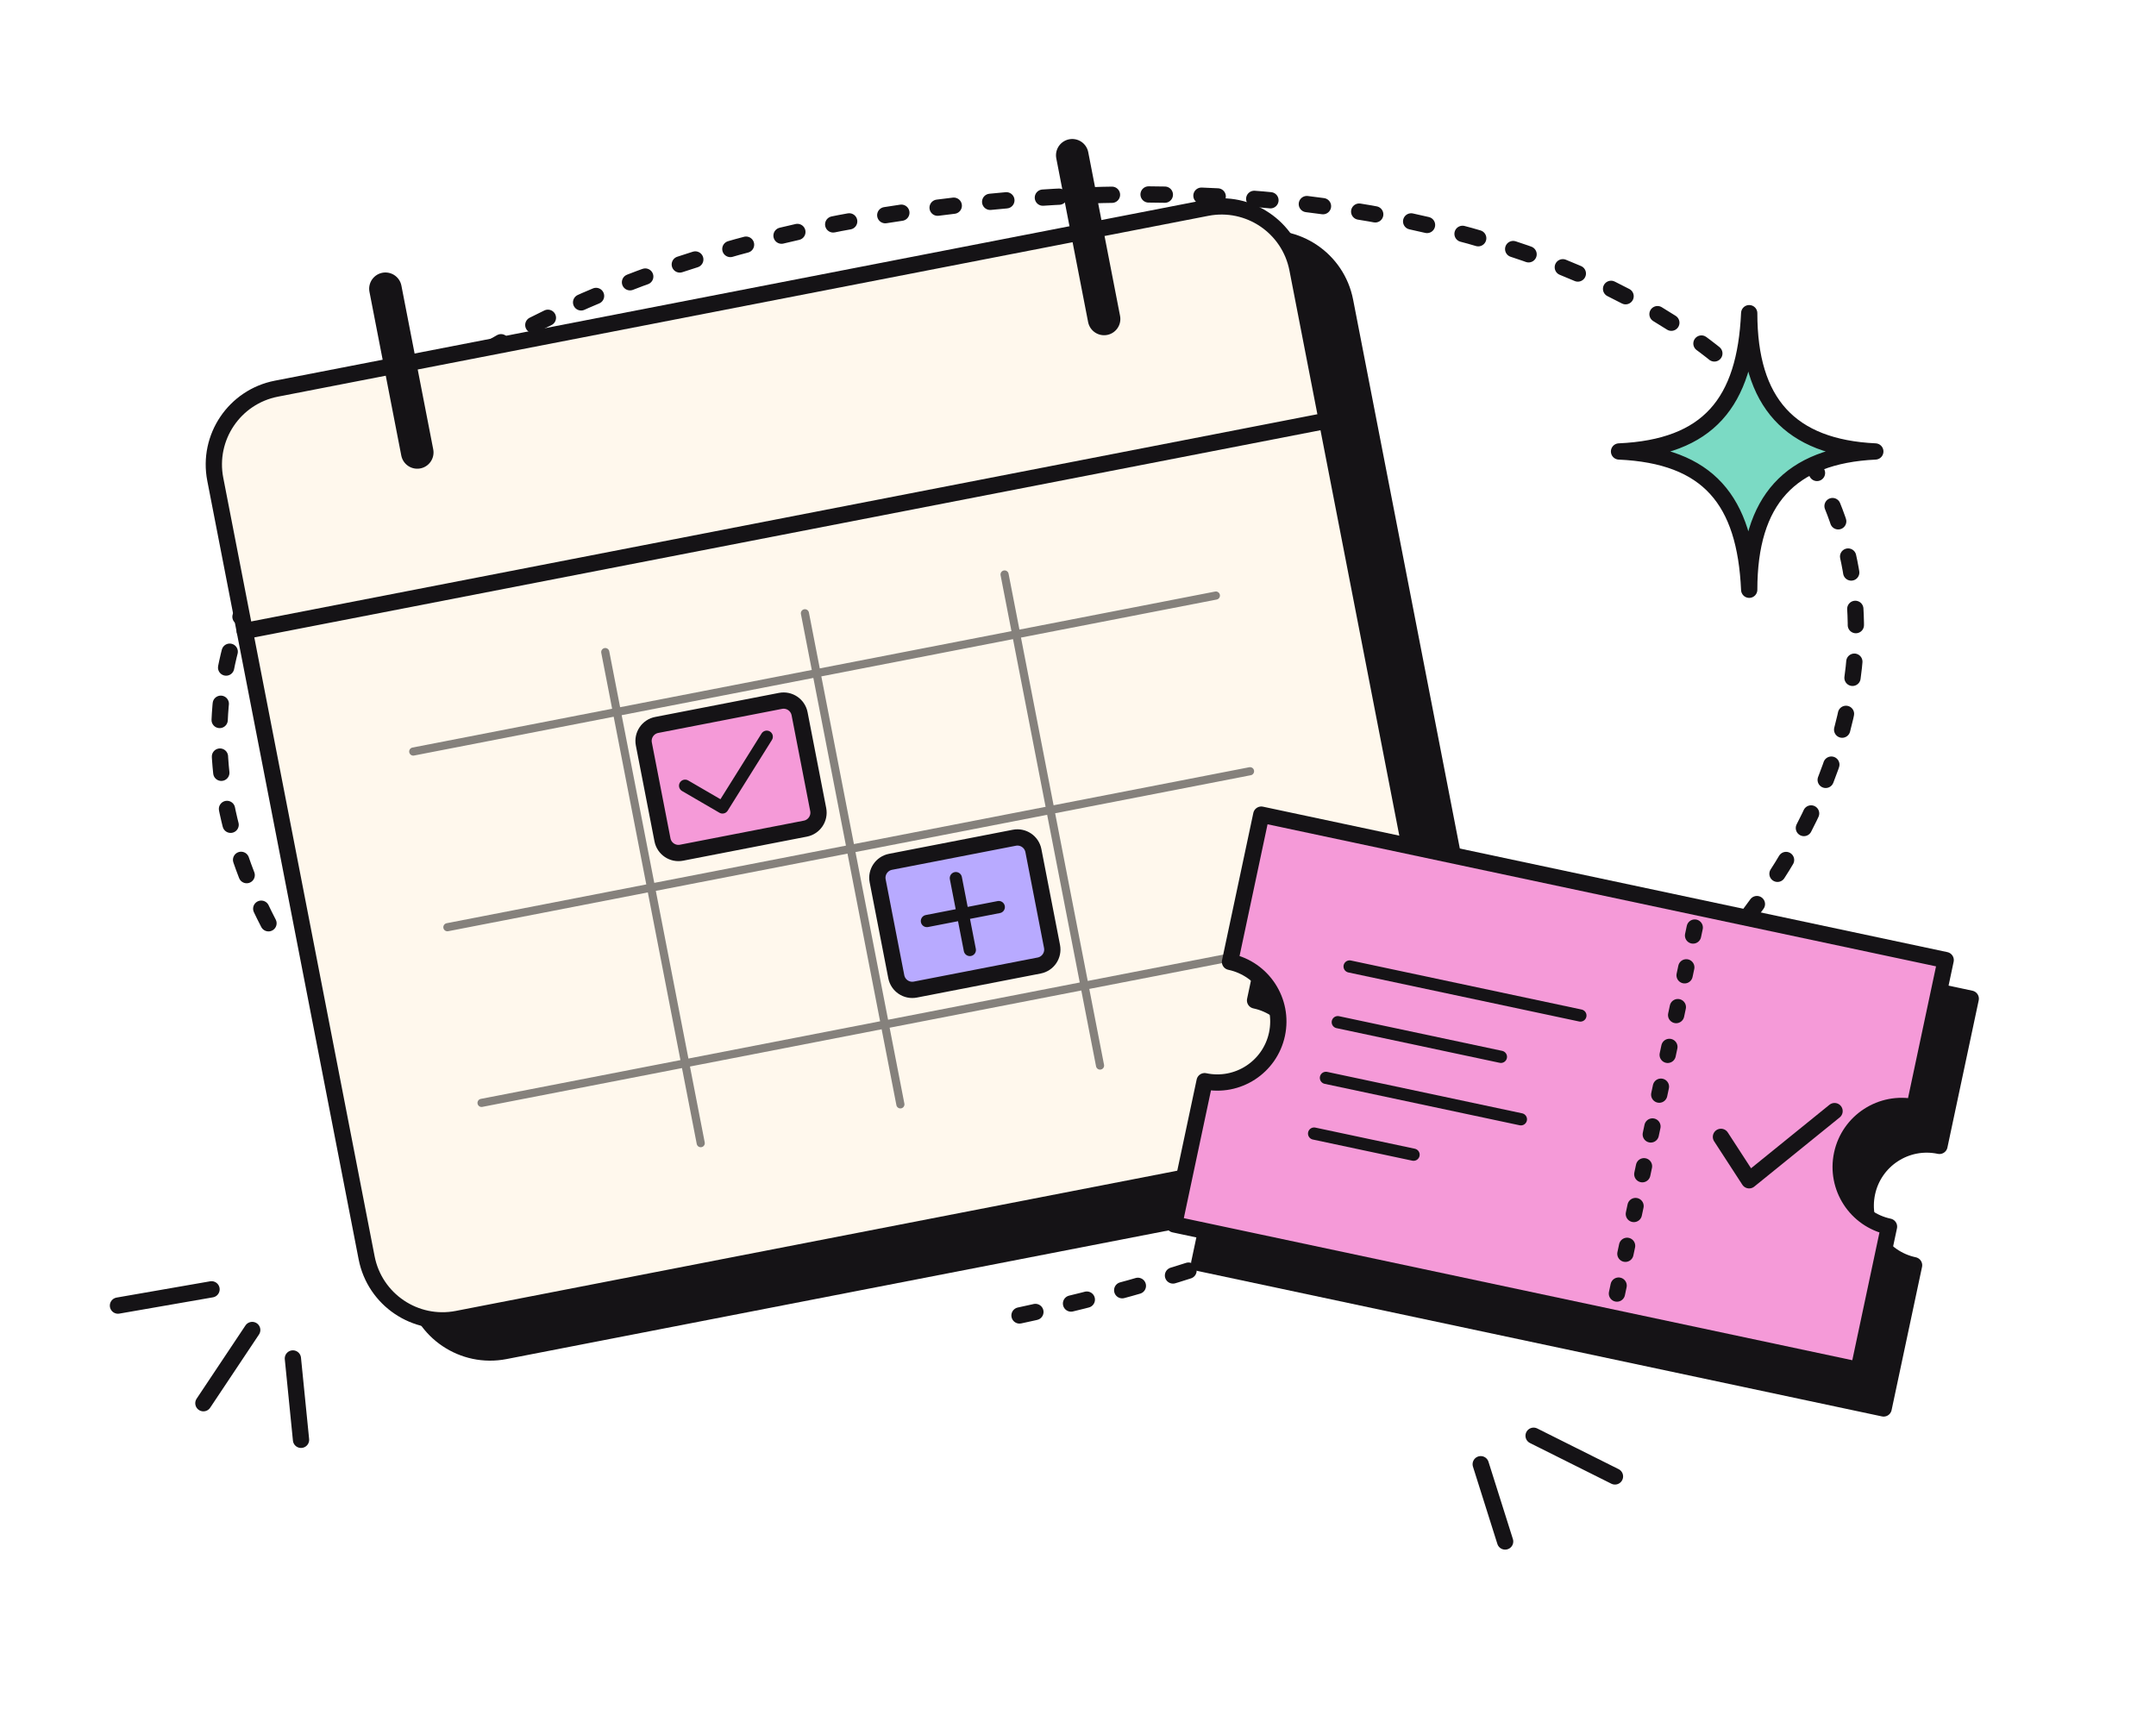
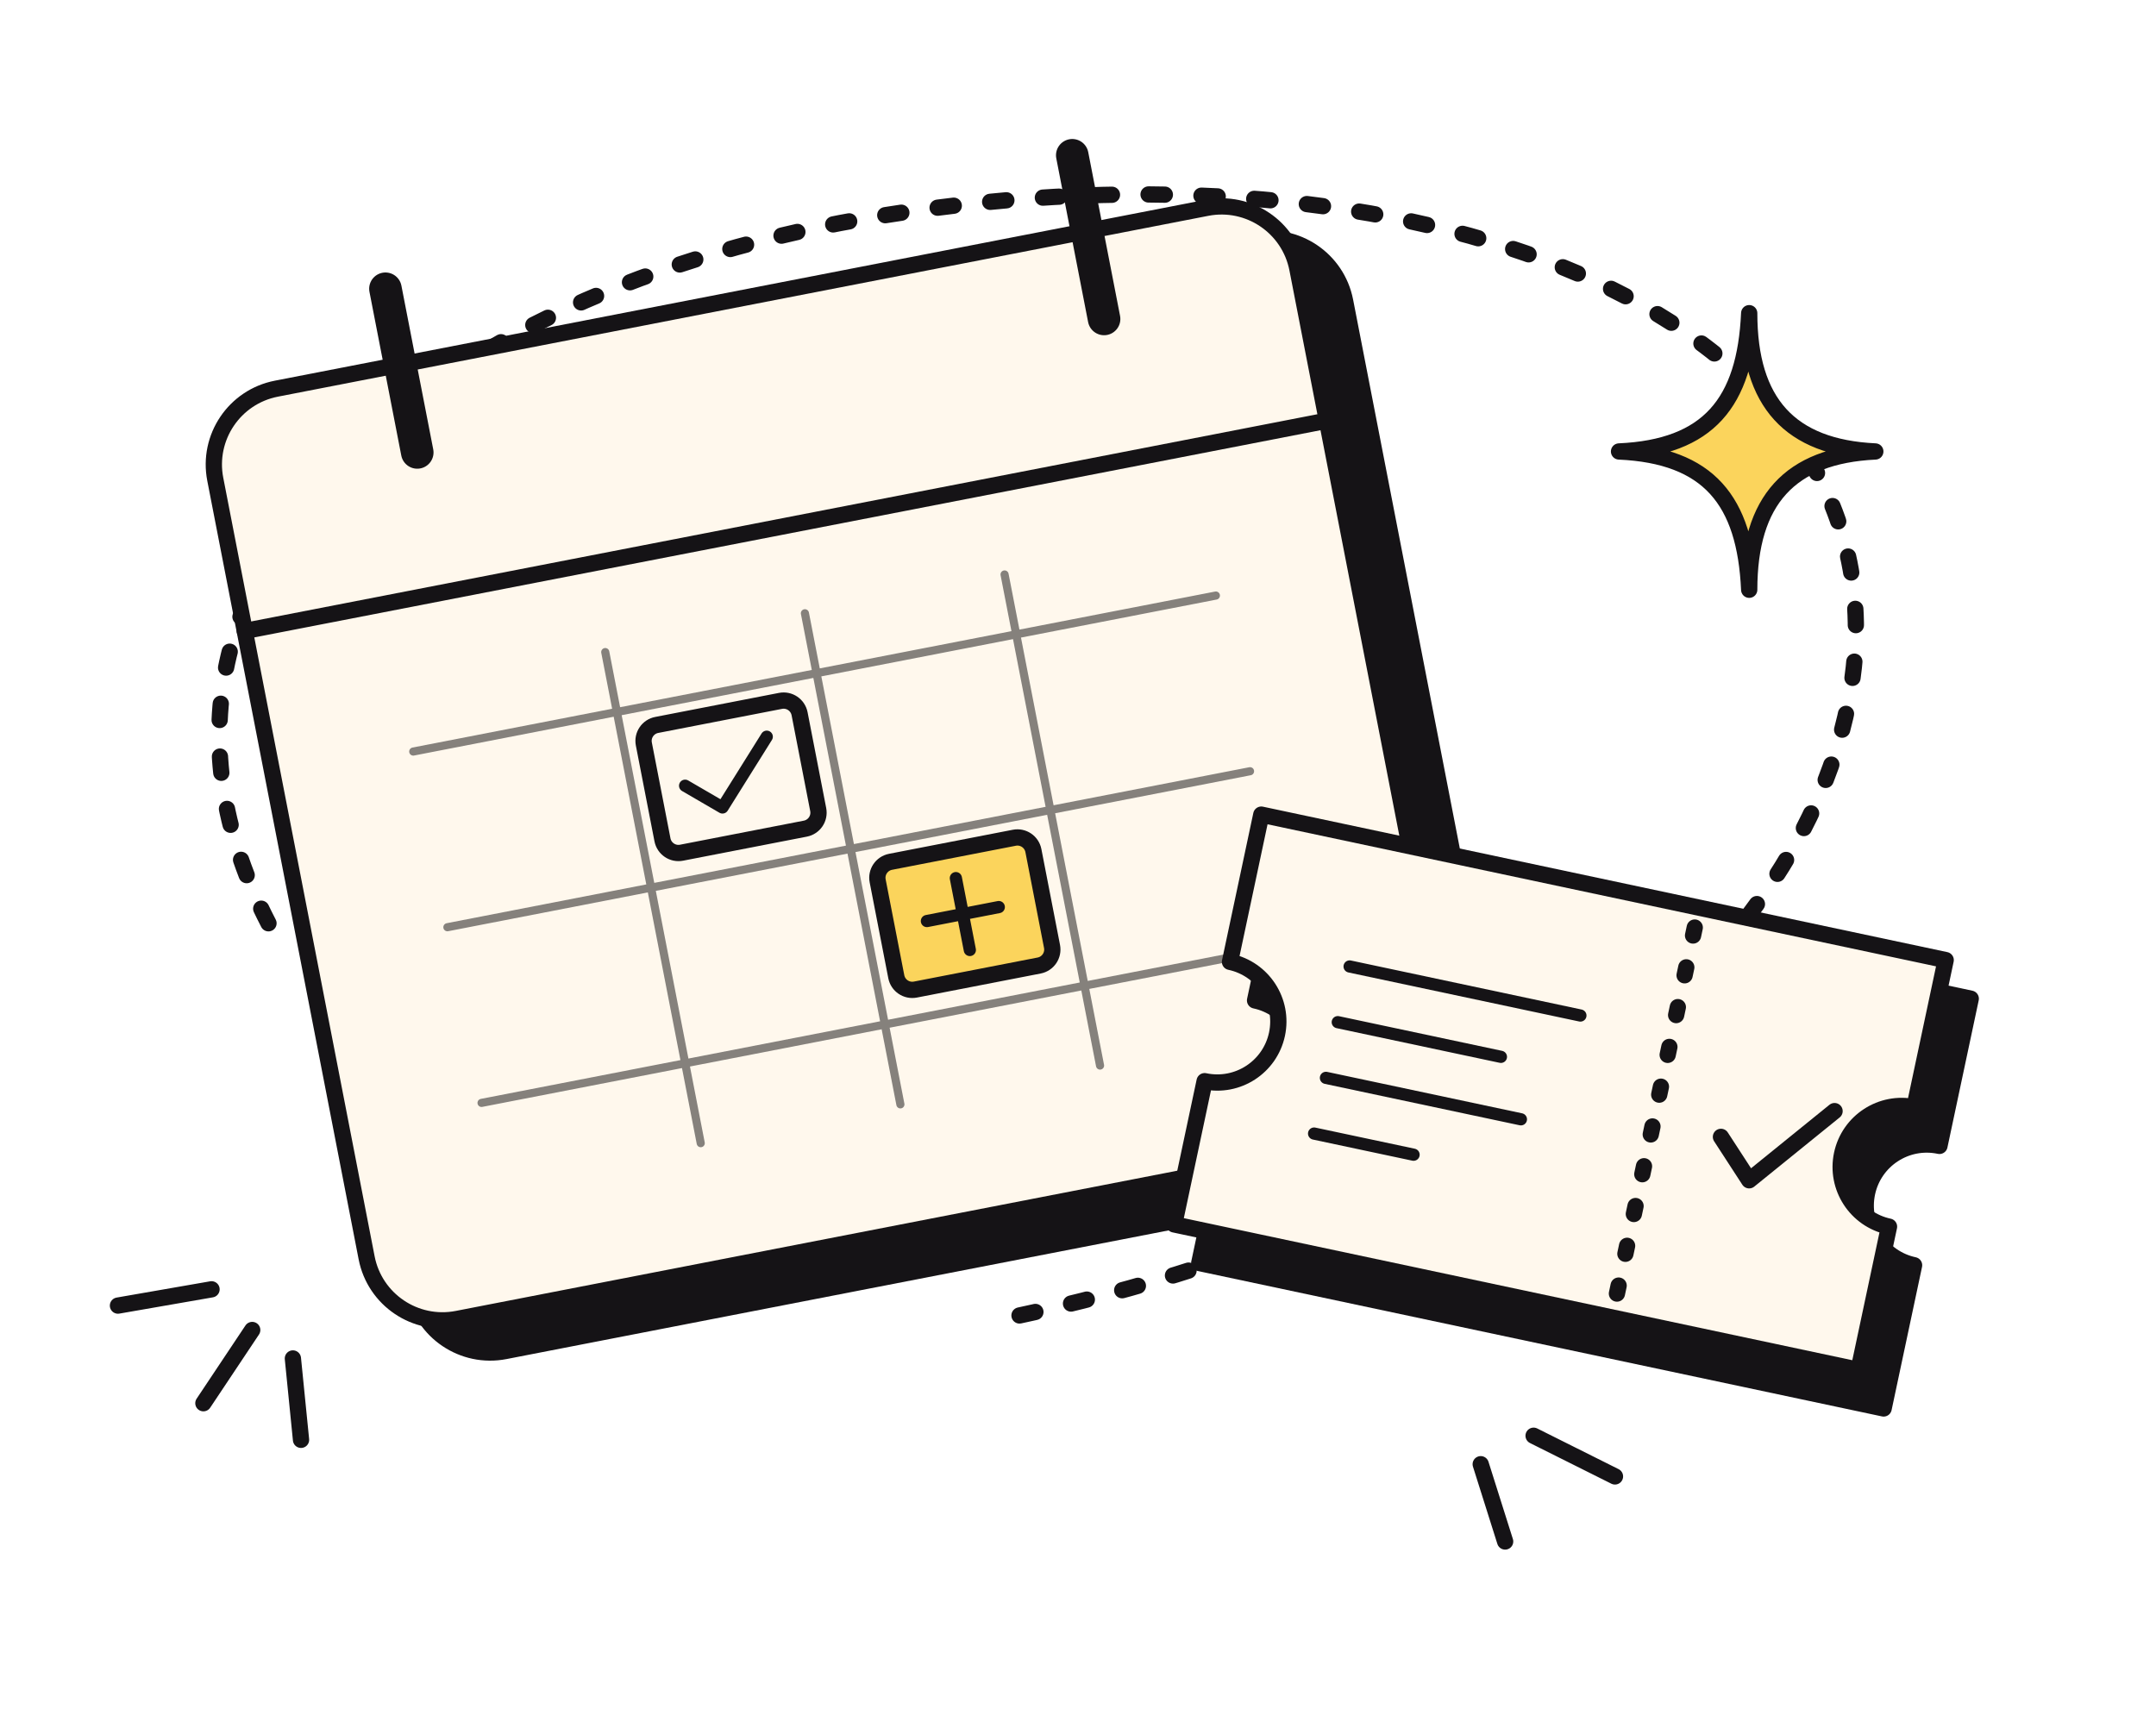
<svg xmlns="http://www.w3.org/2000/svg" viewBox="0 0 530 420" fill="none" stroke="#151316" stroke-width="4" stroke-linecap="round" stroke-linejoin="round">
  <path d="M66 227c-44-85 38-156 151-174 131-21 245 23 239 108-5 65-76 135-208 163" stroke-dasharray="4 9" />
  <g transform="rotate(-11 207 203)">
    <rect x="82" y="81" width="271" height="233" rx="19" fill="#151316" />
    <rect x="72" y="71" width="271" height="233" rx="19" fill="#fff8ed" />
    <path d="M72 128h271" stroke-width="4" />
    <path d="M122 52v41m172-41v41" stroke-width="8" />
    <path d="M107 165h201m-201 44h201m-201 44h201m-150-103v123m50-123v123m50-123v123" stroke-width="2" opacity=".52" />
-     <rect x="163" y="170" width="39" height="32" rx="4" fill="#f59ad8" />
+     <rect x="163" y="170" width="39" height="32" rx="4" fill="#fff8ed" />
    <path d="m171 186 8 7 14-15" stroke-width="3" />
-     <rect x="213" y="214" width="39" height="32" rx="4" fill="#b8aaff" />
+     <rect x="213" y="214" width="39" height="32" rx="4" fill="#fbd45c" />
    <path d="M223 230h18m-9-9v18" stroke-width="3" />
  </g>
  <g transform="rotate(12 374 265)">
    <path d="M298 215h172v37a15 15 0 0 0 0 30v36H298v-36a15 15 0 0 0 0-30z" fill="#151316" transform="translate(8 8)" />
-     <path d="M298 215h172v37a15 15 0 0 0 0 30v36H298v-36a15 15 0 0 0 0-30z" fill="#f59ad8" />
+     <path d="M298 215h172v37a15 15 0 0 0 0 30v36H298v-36a15 15 0 0 0 0-30z" fill="#fff8ed" />
    <path d="M408 220v94" stroke-dasharray="2 8" />
    <path d="M327 247h58m-58 14h41m-41 14h49m-49 14h25" stroke-width="3" />
    <path d="m425 269 9 9 17-21" />
  </g>
-   <path d="M430 77c0 22 10 33 31 34-21 1-31 12-31 34-1-22-10-33-32-34 22-1 31-12 32-34Z" fill="#7bdac4" />
+   <path d="M430 77c0 22 10 33 31 34-21 1-31 12-31 34-1-22-10-33-32-34 22-1 31-12 32-34Z" fill="#fbd45c" />
  <path d="M62 327l-12 18m22-11 2 20m-22-37-23 4m335 39 6 19m7-26 20 10" />
</svg>
